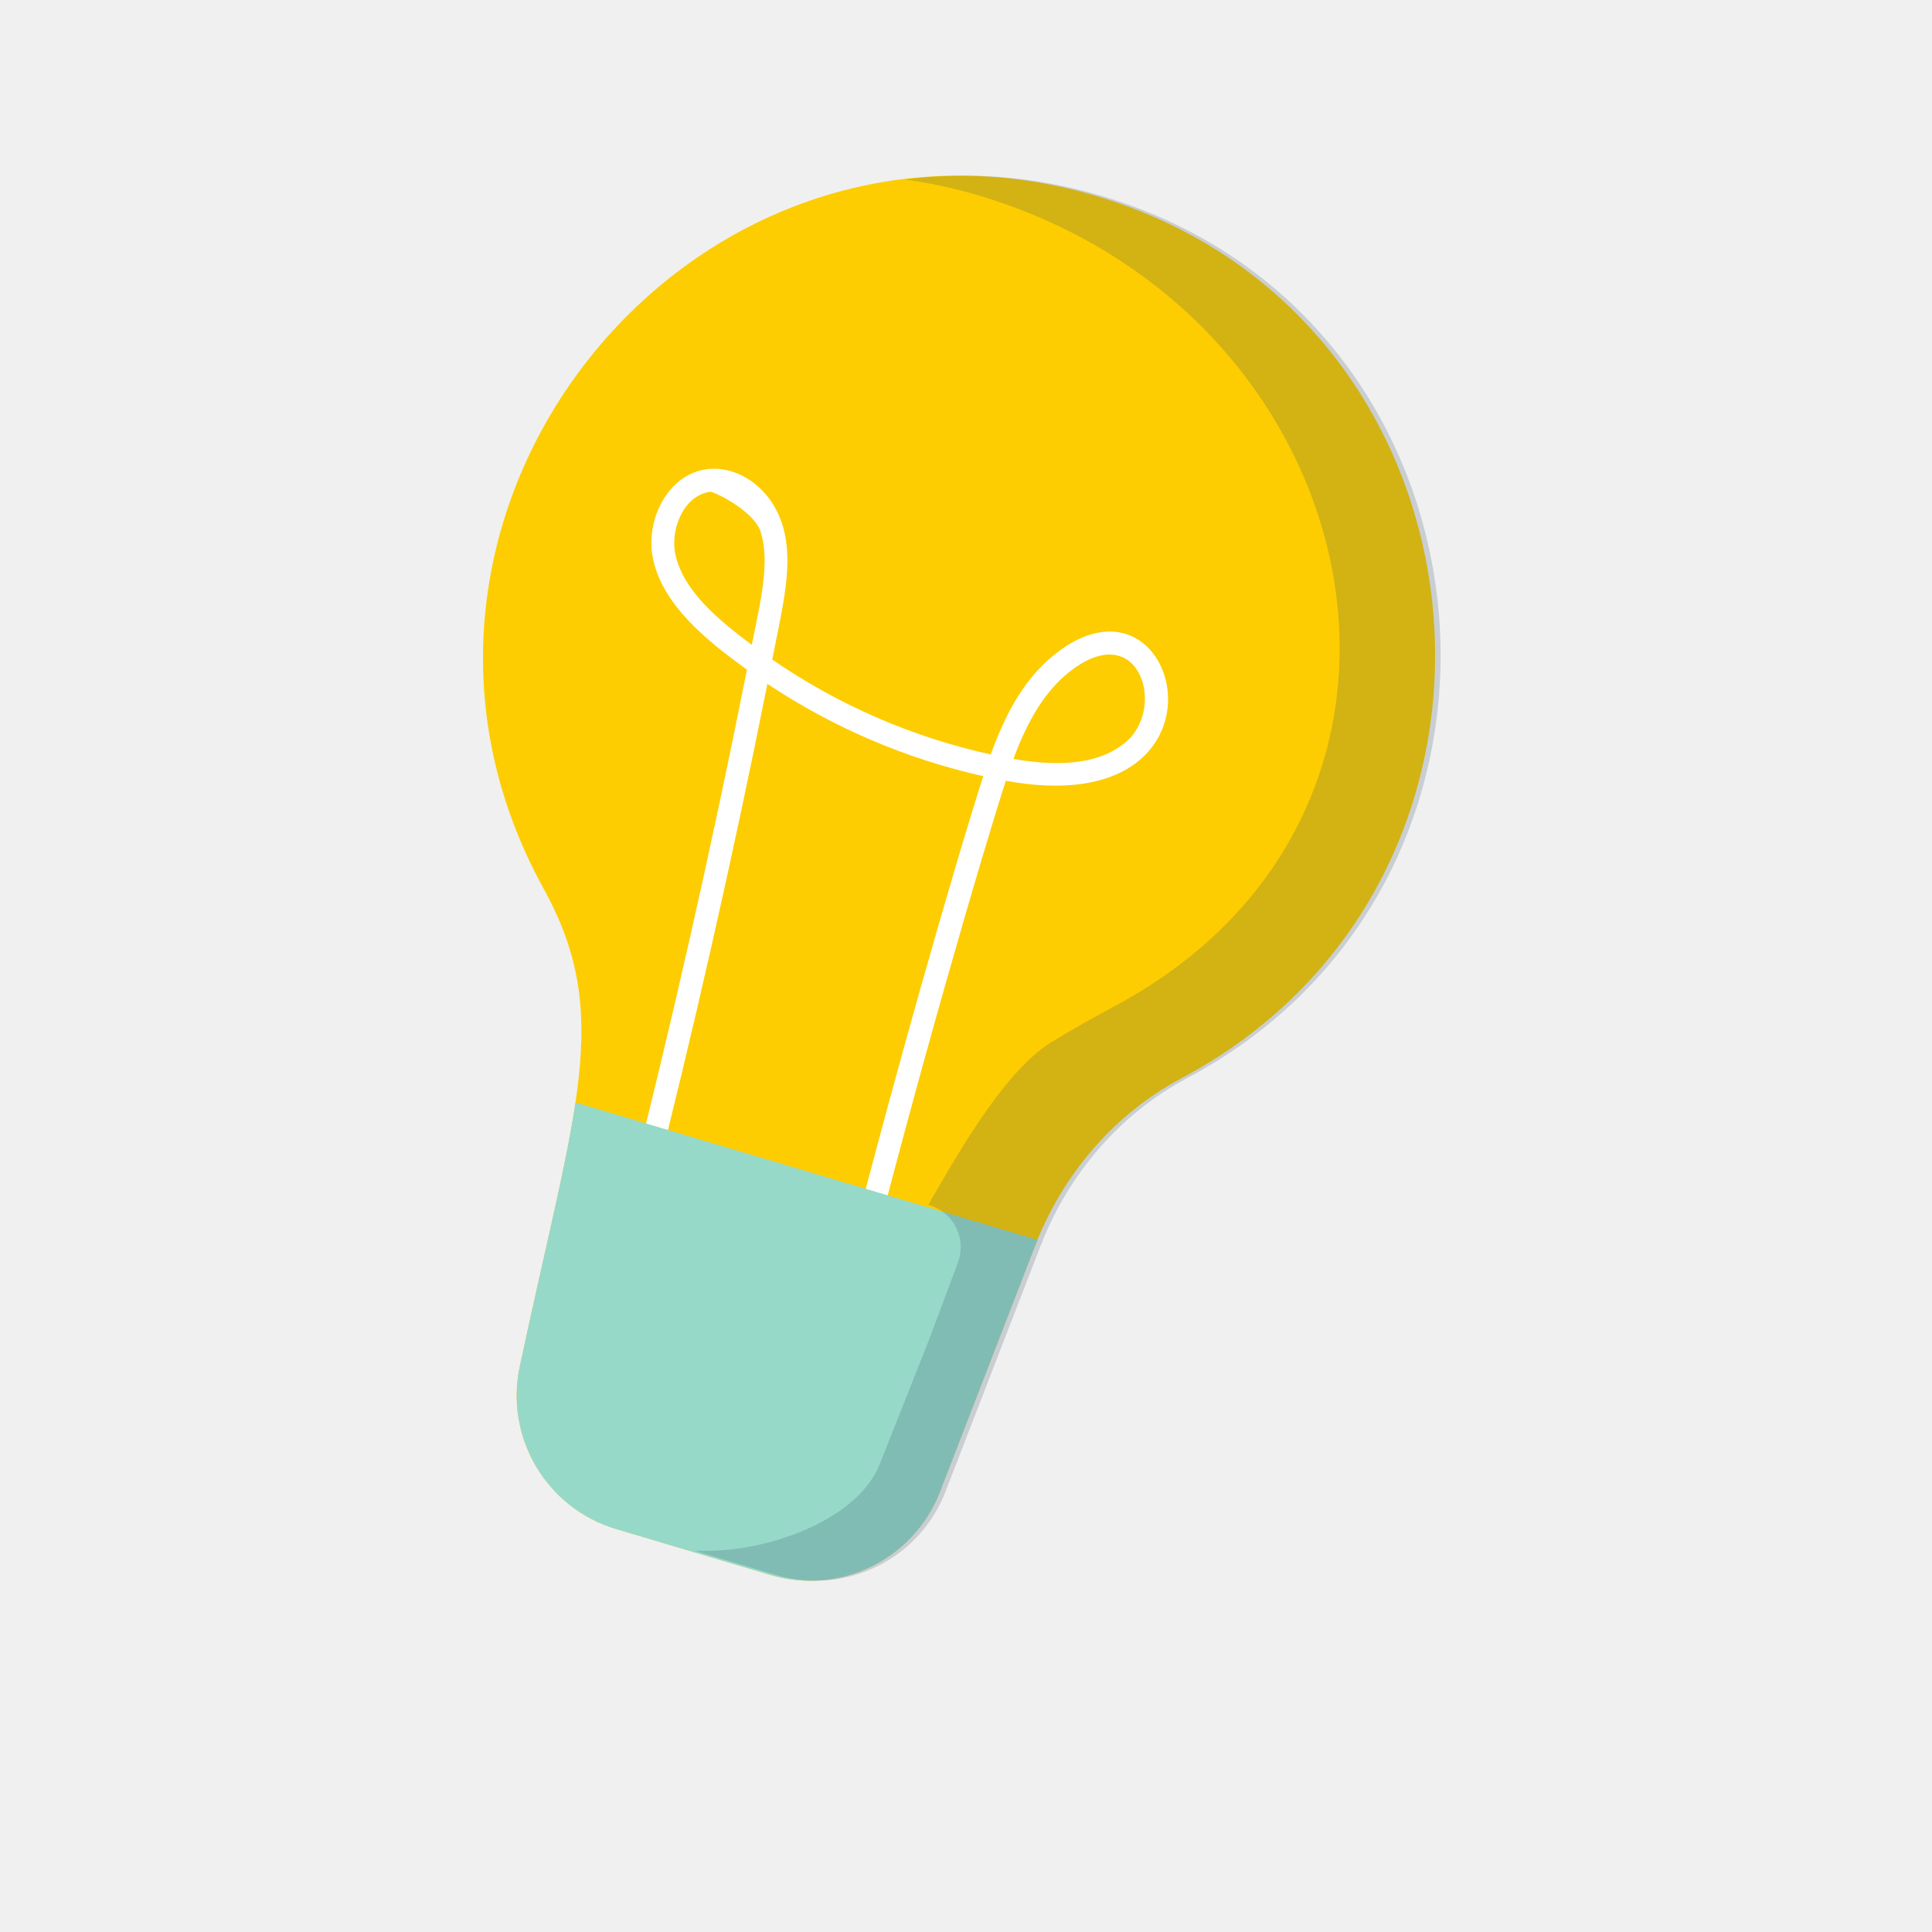
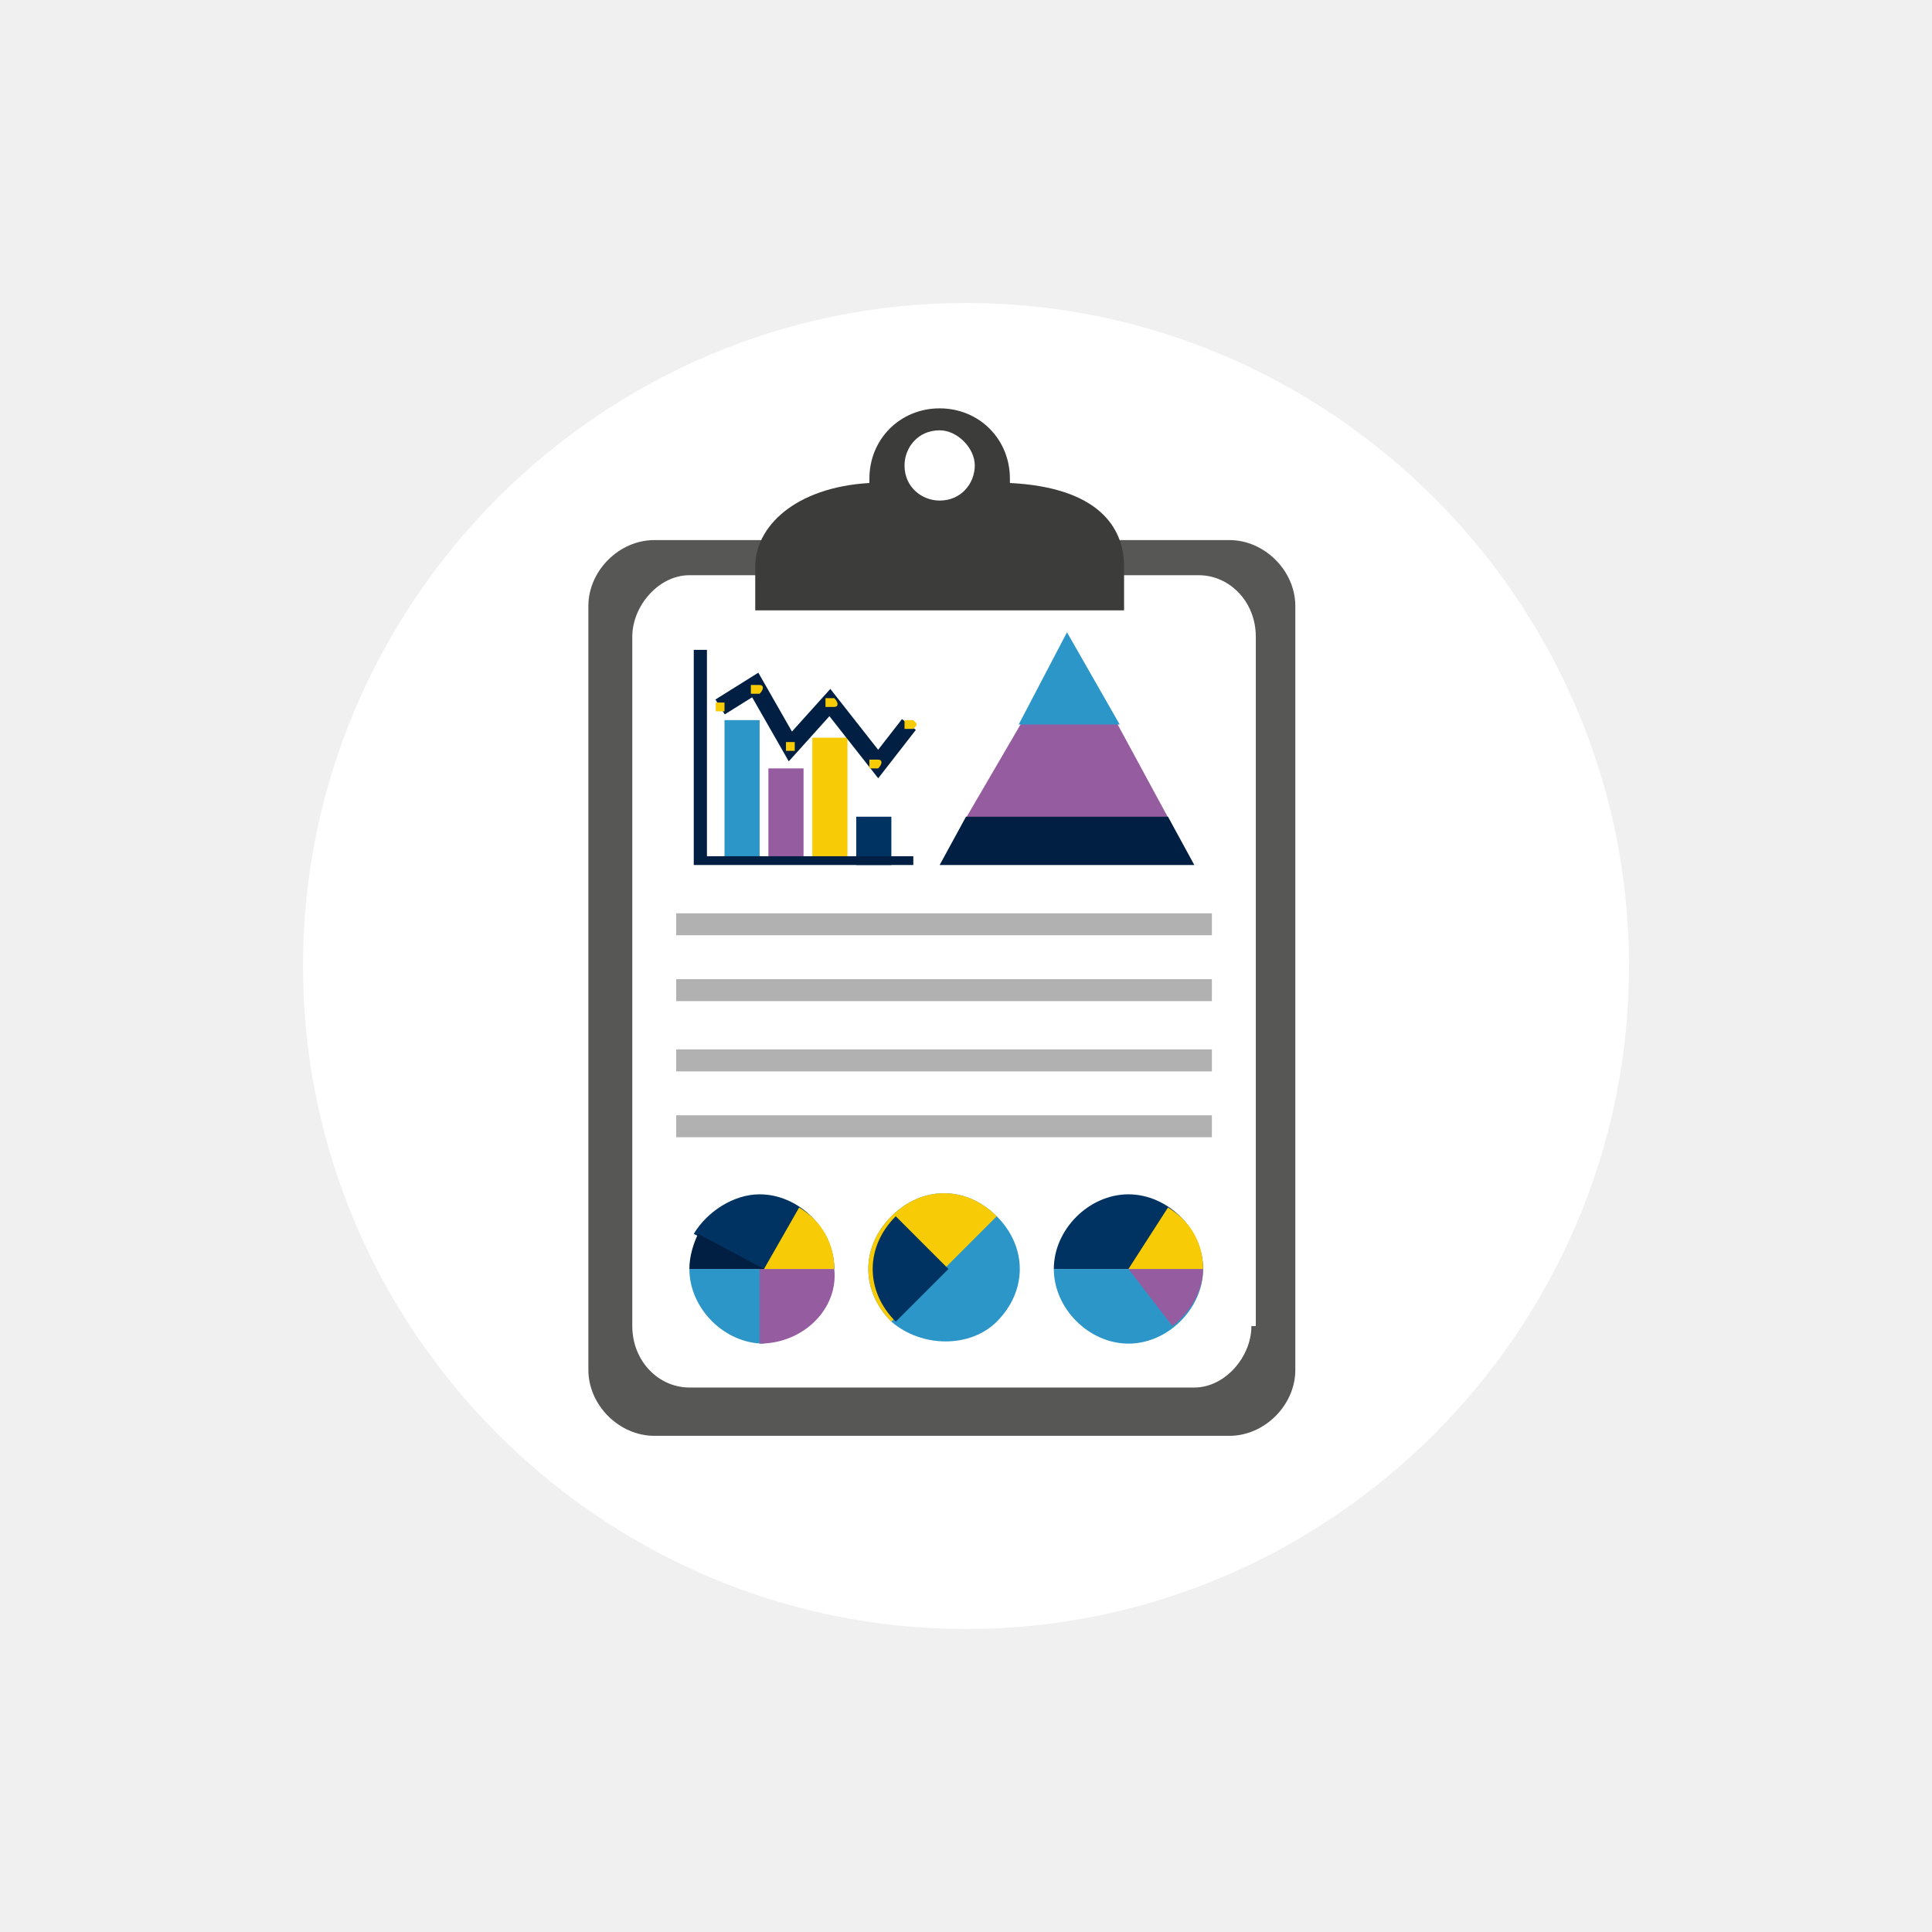
- <svg xmlns="http://www.w3.org/2000/svg" width="44px" height="44px" viewBox="0 0 44 44" version="1.1">
-   <g id="Icon-About-selected" stroke="none" stroke-width="1" fill="none" fill-rule="evenodd">
-     <rect id="Rectangle" x="0" y="0" width="44" height="44" />
-     <g id="Group-12" transform="translate(11, 4)">
-       <g id="Group-9">
-         <path d="M13.977,0.466 C23.242,3.222 24.478,15.997 15.908,20.555 C14.368,21.374 13.2,22.75 12.571,24.377 L10.407,29.972 C9.811,31.514 8.13,32.339 6.545,31.868 L3.035,30.823 C1.45,30.352 0.494,28.742 0.837,27.125 C2.091,21.224 2.98,19.139 1.378,16.233 C-3.306,7.733 4.71,-2.291 13.977,0.466" id="Fill-1" fill="#FDCD01" />
-         <path d="M5.178,7.199 C4.583,7.273 4.252,8.045 4.384,8.637 C4.573,9.483 5.404,10.148 6.122,10.687 C6.317,9.698 6.539,8.844 6.329,8.129 C6.182,7.627 5.243,7.191 5.178,7.199 L5.178,7.199 Z M13.462,11.221 C12.794,11.699 12.394,12.442 12.08,13.285 C13.252,13.488 14.088,13.362 14.636,12.904 C15.554,12.135 14.967,10.14 13.462,11.221 L13.462,11.221 Z M8.102,25.465 C9.289,20.741 10.776,15.587 11.394,13.677 C9.641,13.285 7.97,12.569 6.477,11.575 C5.686,15.536 4.785,19.513 3.792,23.417 L3.288,23.289 C4.297,19.321 5.211,15.277 6.011,11.251 C5.123,10.609 4.112,9.805 3.877,8.751 C3.766,8.257 3.879,7.693 4.172,7.277 C4.95,6.17 6.451,6.697 6.828,7.982 C7.078,8.833 6.833,9.772 6.587,11.021 C8.087,12.054 9.782,12.791 11.563,13.182 C11.911,12.226 12.361,11.37 13.159,10.798 C15.956,8.79 17.293,14.769 11.907,13.782 C11.419,15.275 9.87,20.56 8.607,25.591 L8.102,25.465 Z" id="Fill-3" fill="#FFFFFF" />
-         <path d="M12.631,24.239 C12.612,24.286 12.589,24.33 12.571,24.377 L10.407,29.972 C9.811,31.514 8.13,32.339 6.545,31.868 L3.035,30.824 C1.45,30.352 0.494,28.742 0.837,27.125 C1.395,24.5 1.88,22.631 2.106,21.108 L12.631,24.239 Z" id="Fill-5" fill="#96D9C9" />
+ <svg xmlns="http://www.w3.org/2000/svg" version="1.1" id="Calque_1" x="0px" y="0px" viewBox="0 0 44 44" style="enable-background:new 0 0 44 44;" xml:space="preserve">
+   <style type="text/css">
+ 	.st0{display:none;}
+ 	.st1{display:inline;fill:none;}
+ 	.st2{display:inline;}
+ 	.st3{fill:none;stroke:#4878C0;stroke-width:1.6;}
+ 	.st4{fill-rule:evenodd;clip-rule:evenodd;fill:#4878C0;}
+ 	.st5{fill:#FFFFFF;}
+ 	.st6{fill:#575756;}
+ 	.st7{fill:#3C3C3B;}
+ 	.st8{fill:#B1B1B1;}
+ 	.st9{fill:#2B96C7;}
+ 	.st10{fill:#965CA0;}
+ 	.st11{fill:#F7CB06;}
+ 	.st12{fill:#003262;}
+ 	.st13{fill:#001F43;}
+ 	.st14{fill:none;stroke:#001F43;stroke-width:0.4;stroke-miterlimit:10;}
+ </style>
+   <g id="Icon-About-default" class="st0">
+     <rect id="Rectangle" class="st1" width="44" height="44" />
+     <g id="Group-9" transform="translate(11, 4)" class="st2">
+       <path id="Fill-1" class="st3" d="M14,0.5c9.3,2.8,10.5,15.5,1.9,20.1c-1.5,0.8-2.7,2.2-3.3,3.8L10.4,30c-0.6,1.5-2.3,2.4-3.9,1.9    l-3.5-1c-1.6-0.5-2.5-2.1-2.2-3.7c1.3-5.9,2.1-8,0.5-10.9C-3.3,7.7,4.7-2.3,14,0.5" />
+       <path id="Fill-3" class="st4" d="M5.2,7.2C4.6,7.3,4.3,8,4.4,8.6c0.2,0.8,1,1.5,1.7,2c0.2-1,0.4-1.8,0.2-2.6    C6.2,7.6,5.2,7.2,5.2,7.2L5.2,7.2z M13.5,11.2c-0.7,0.5-1.1,1.2-1.4,2.1c1.2,0.2,2,0.1,2.6-0.4C15.6,12.1,15,10.1,13.5,11.2    L13.5,11.2z M8.1,25.5c1.2-4.7,2.7-9.9,3.3-11.8c-1.8-0.4-3.4-1.1-4.9-2.1c-0.8,4-1.7,7.9-2.7,11.8l-0.5-0.1c1-4,1.9-8,2.7-12    c-0.9-0.6-1.9-1.4-2.1-2.5c-0.1-0.5,0-1.1,0.3-1.5C5,6.2,6.5,6.7,6.8,8c0.2,0.9,0,1.8-0.2,3c1.5,1,3.2,1.8,5,2.2    c0.3-1,0.8-1.8,1.6-2.4c2.8-2,4.1,4-1.3,3c-0.5,1.5-2,6.8-3.3,11.8L8.1,25.5z" />
+       <path id="Fill-5" class="st4" d="M12.6,24.2c0,0,0,0.1-0.1,0.1L10.4,30c-0.6,1.5-2.3,2.4-3.9,1.9l-3.5-1c-1.6-0.5-2.5-2.1-2.2-3.7    c0.6-2.6,1-4.5,1.3-6L12.6,24.2z" />
+     </g>
+   </g>
+   <g>
+     <path class="st5" d="M37.1,22c0,8.3-6.8,15.1-15.1,15.1c-8.3,0-15.1-6.8-15.1-15.1c0-8.3,6.8-15.1,15.1-15.1   C30.3,6.9,37.1,13.7,37.1,22z" />
+     <g>
+       <g>
+         <path class="st6" d="M29.5,31.2c0,0.8-0.7,1.5-1.5,1.5H14.9c-0.8,0-1.5-0.7-1.5-1.5V13.8c0-0.8,0.7-1.5,1.5-1.5H28     c0.8,0,1.5,0.7,1.5,1.5V31.2z" />
+         <path class="st5" d="M28.5,30.2c0,0.7-0.6,1.4-1.3,1.4H15.7c-0.7,0-1.3-0.6-1.3-1.4V14.5c0-0.7,0.6-1.4,1.3-1.4h11.6     c0.7,0,1.3,0.6,1.3,1.4V30.2z" />
+         <g>
+           <path class="st7" d="M23,11c0,0,0-0.1,0-0.1c0-0.9-0.7-1.6-1.6-1.6c-0.9,0-1.6,0.7-1.6,1.6c0,0,0,0.1,0,0.1      c-1.7,0.1-2.6,1-2.6,1.9v1h8.4v-1C25.6,12,25,11.1,23,11z" />
+           <path class="st5" d="M22.2,10.6c0,0.4-0.3,0.8-0.8,0.8c-0.4,0-0.8-0.3-0.8-0.8c0-0.4,0.3-0.8,0.8-0.8      C21.8,9.8,22.2,10.2,22.2,10.6z" />
+         </g>
      </g>
-       <path d="M14.103,0.466 C23.275,3.195 24.578,15.743 16.288,20.416 L16.033,20.555 C14.538,21.351 13.393,22.672 12.752,24.238 L12.757,24.239 L12.697,24.377 L10.533,29.972 C10.073,31.162 8.967,31.925 7.758,31.995 L7.624,32 C7.399,32.003 7.171,31.982 6.943,31.936 L6.807,31.905 L6.671,31.868 L4.817,31.317 L4.918,31.32 L5.019,31.32 C6.522,31.338 8.44,30.62 8.99,29.45 L9.039,29.335 L10.141,26.554 L10.816,24.752 C11.009,24.237 10.748,23.663 10.233,23.469 C10.203,23.458 10.172,23.448 10.141,23.44 L10.141,23.44 L10.141,23.44 C10.698,22.482 11.83,20.424 12.927,19.747 L13.311,19.515 L13.687,19.298 L14.047,19.098 L14.387,18.914 C22.719,14.453 20.313,3.154 11.305,0.456 C10.732,0.284 10.163,0.163 9.602,0.089 C11.031,-0.099 12.55,0.004 14.103,0.466 Z" id="Path" fill-opacity="0.2" fill="#2E4661" />
+       <g>
+         <g>
+           <rect x="15.4" y="20.8" class="st8" width="12.2" height="0.5" />
+           <rect x="15.4" y="22.3" class="st8" width="12.2" height="0.5" />
+           <rect x="15.4" y="23.9" class="st8" width="12.2" height="0.5" />
+           <rect x="15.4" y="25.4" class="st8" width="12.2" height="0.5" />
+         </g>
+         <g>
+           <g>
+             <rect x="16.5" y="16.4" class="st9" width="0.8" height="3.2" />
+             <rect x="17.5" y="17.5" class="st10" width="0.8" height="2.1" />
+             <rect x="18.5" y="16.8" class="st11" width="0.8" height="2.8" />
+             <rect x="19.5" y="18.6" class="st12" width="0.8" height="1.1" />
+             <polygon class="st13" points="16.1,19.5 16.1,14.8 15.8,14.8 15.8,19.7 20.8,19.7 20.8,19.5      " />
+             <polyline class="st14" points="16.4,16.1 17.2,15.6 18,17 18.9,16 20,17.4 20.7,16.5      " />
+             <path class="st11" d="M16.5,16.2c-0.1,0-0.1,0-0.2,0c0-0.1,0-0.1,0-0.2c0.1,0,0.1,0,0.2,0C16.5,16,16.5,16.1,16.5,16.2z" />
+             <path class="st11" d="M19,16.1c-0.1,0-0.1,0-0.2,0c0-0.1,0-0.1,0-0.2c0.1,0,0.1,0,0.2,0C19.1,16,19.1,16.1,19,16.1z" />
+             <path class="st11" d="M18.1,17.1c-0.1,0-0.1,0-0.2,0c0-0.1,0-0.1,0-0.2c0.1,0,0.1,0,0.2,0C18.1,17,18.1,17,18.1,17.1z" />
+             <path class="st11" d="M17.3,15.8c-0.1,0-0.1,0-0.2,0c0-0.1,0-0.1,0-0.2c0.1,0,0.1,0,0.2,0C17.4,15.6,17.4,15.7,17.3,15.8z" />
+             <path class="st11" d="M20,17.5c-0.1,0-0.1,0-0.2,0c0-0.1,0-0.1,0-0.2c0.1,0,0.1,0,0.2,0C20.1,17.3,20.1,17.4,20,17.5z" />
+             <path class="st11" d="M20.8,16.6c-0.1,0-0.1,0-0.2,0c0-0.1,0-0.1,0-0.2c0.1,0,0.1,0,0.2,0C20.9,16.5,20.9,16.5,20.8,16.6z" />
+           </g>
+           <g>
+             <polygon class="st10" points="26.7,18.8 25.4,16.4 23.3,16.4 21.9,18.8      " />
+             <polygon class="st13" points="26.6,18.6 22,18.6 21.4,19.7 27.2,19.7      " />
+             <polygon class="st9" points="25.5,16.5 24.3,14.4 23.2,16.5      " />
+           </g>
+         </g>
+         <g>
+           <g>
+             <path class="st12" d="M19,28.9C19,28.9,19.1,28.9,19,28.9c0-0.9-0.8-1.7-1.7-1.7c-0.6,0-1.2,0.4-1.5,0.9l1.5,0.8H19z" />
+             <path class="st9" d="M17.4,28.9h-1.7c0,0,0,0,0,0c0,0.9,0.8,1.7,1.7,1.7c0,0,0,0,0,0V28.9z" />
+             <path class="st10" d="M19,28.9h-1.7v1.7c0,0,0,0,0,0C18.3,30.6,19.1,29.8,19,28.9C19.1,28.9,19.1,28.9,19,28.9z" />
+             <path class="st11" d="M17.4,28.9H19c0-0.6-0.3-1.1-0.8-1.4L17.4,28.9z" />
+             <path class="st13" d="M15.9,28.1c-0.1,0.2-0.2,0.5-0.2,0.8h1.7L15.9,28.1z" />
+           </g>
+           <g>
+             <path class="st12" d="M27.4,28.9c0-0.9-0.8-1.7-1.7-1.7S24,28,24,28.9H27.4z" />
+             <path class="st9" d="M24,28.9C24,28.9,24,28.9,24,28.9c0,0.9,0.8,1.7,1.7,1.7c0.9,0,1.7-0.8,1.7-1.7c0,0,0,0,0,0H24z" />
+             <path class="st10" d="M27.4,28.9h-1.7l1,1.3C27.1,29.9,27.4,29.4,27.4,28.9C27.4,28.9,27.4,28.9,27.4,28.9z" />
+             <path class="st11" d="M25.7,28.9h1.7c0-0.6-0.3-1.1-0.8-1.4L25.7,28.9z" />
+           </g>
+           <g>
+             <path class="st9" d="M20.3,30.1c-0.7-0.7-0.7-1.7,0-2.4c0.7-0.7,1.7-0.7,2.4,0c0.7,0.7,0.7,1.7,0,2.4       C22.1,30.7,21,30.7,20.3,30.1z" />
+             <path class="st11" d="M22.7,27.7C22.7,27.7,22.7,27.7,22.7,27.7c-0.7-0.7-1.7-0.7-2.4,0c-0.7,0.7-0.7,1.7,0,2.4c0,0,0,0,0,0       L22.7,27.7z" />
+             <path class="st12" d="M20.4,30.1l1.2-1.2l-1.2-1.2c0,0,0,0,0,0C19.7,28.4,19.7,29.4,20.4,30.1C20.3,30.1,20.3,30.1,20.4,30.1z" />
+           </g>
+         </g>
+       </g>
    </g>
  </g>
</svg>
